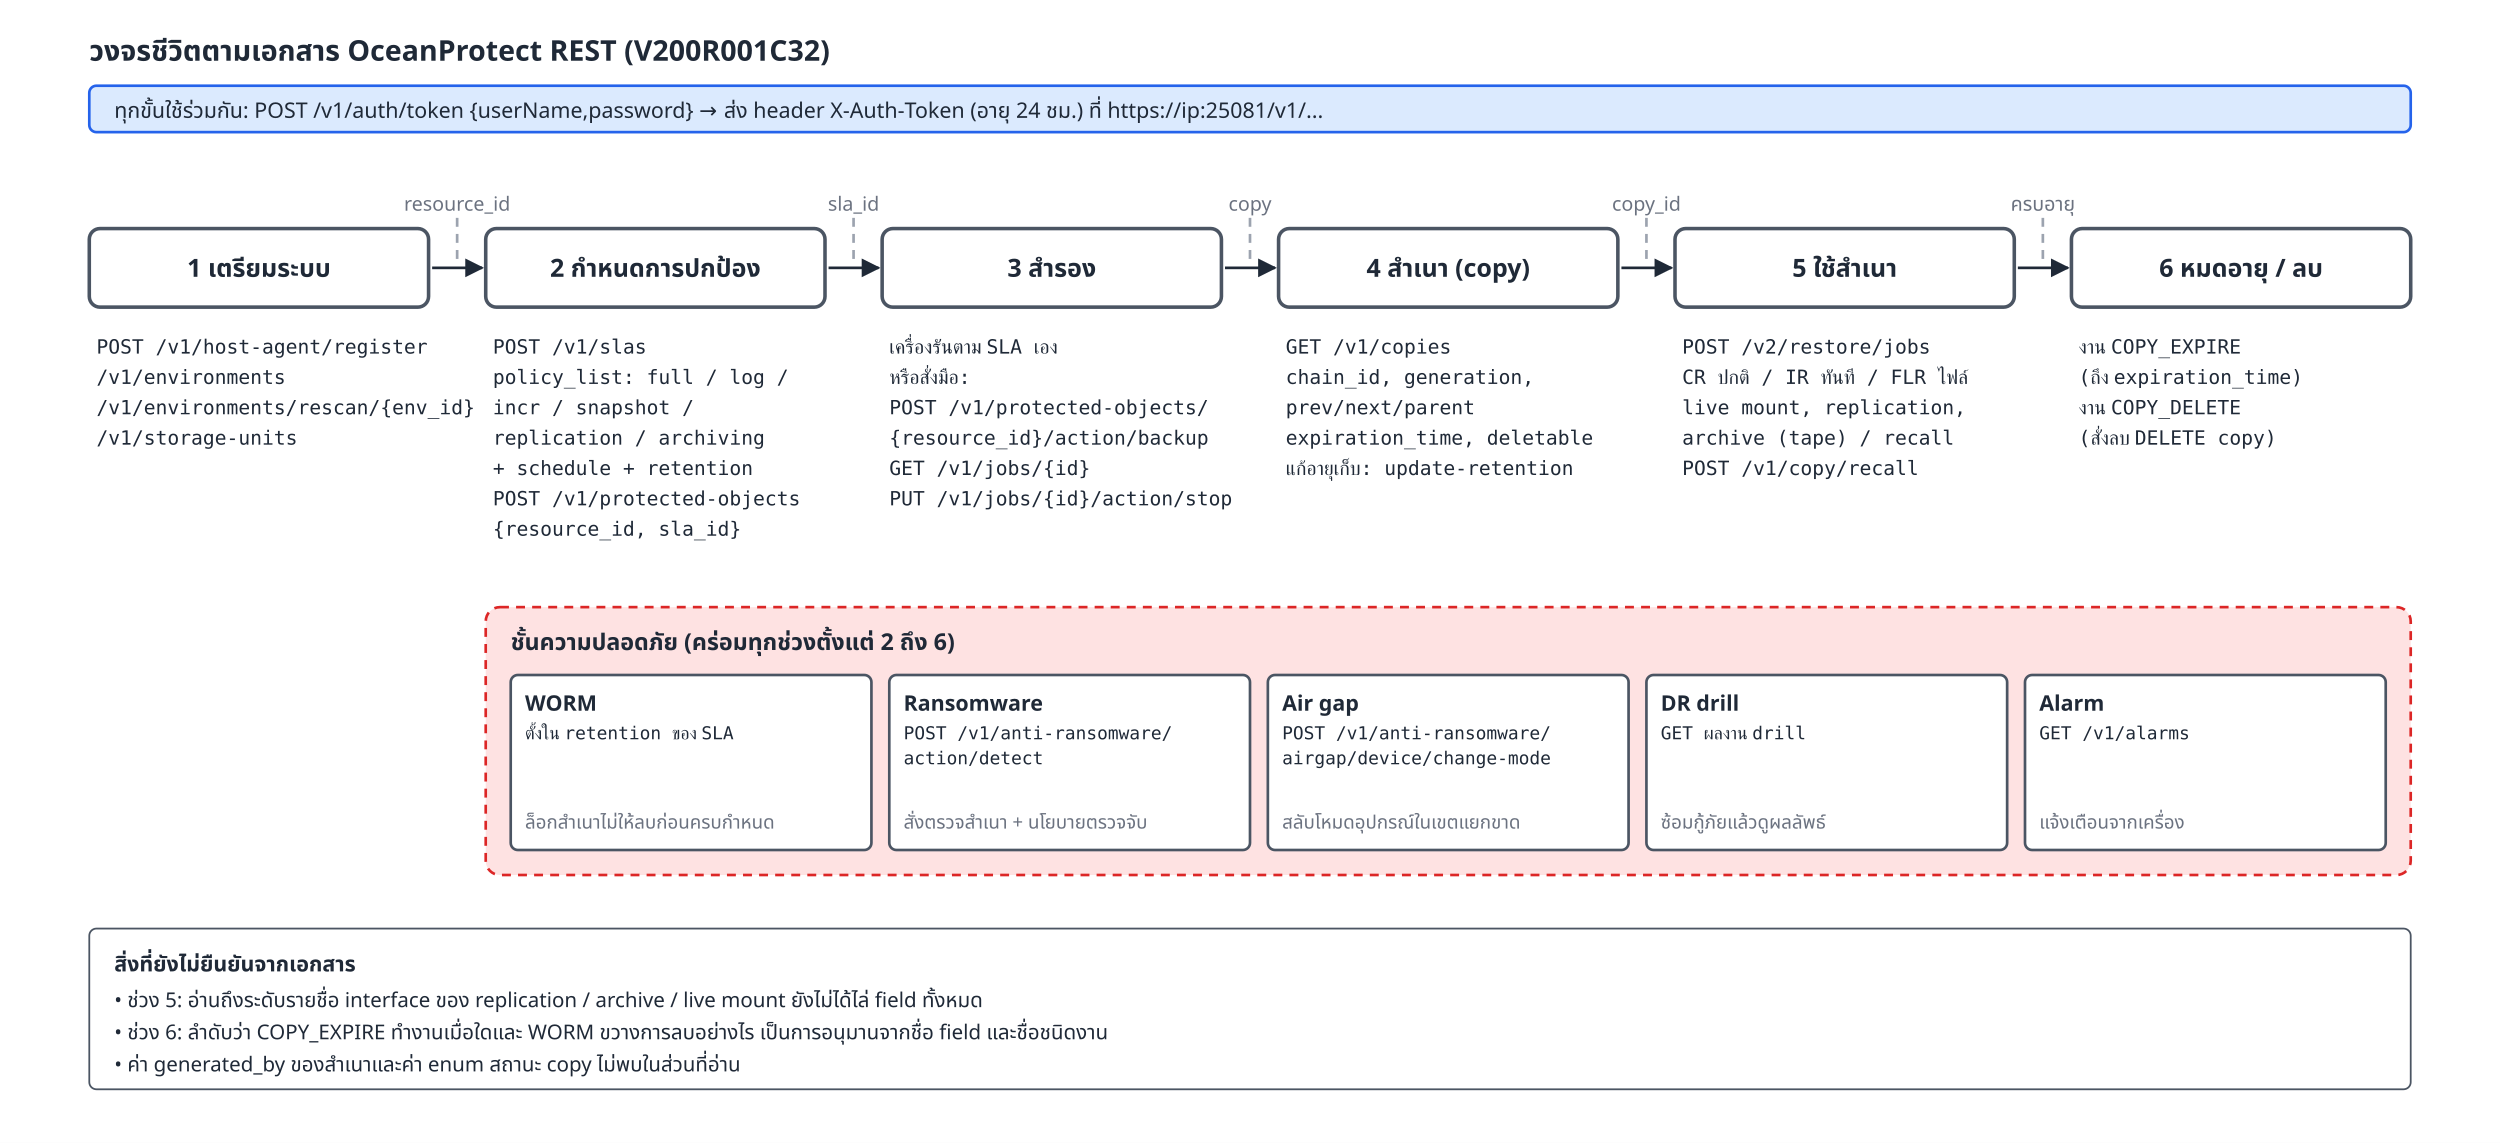
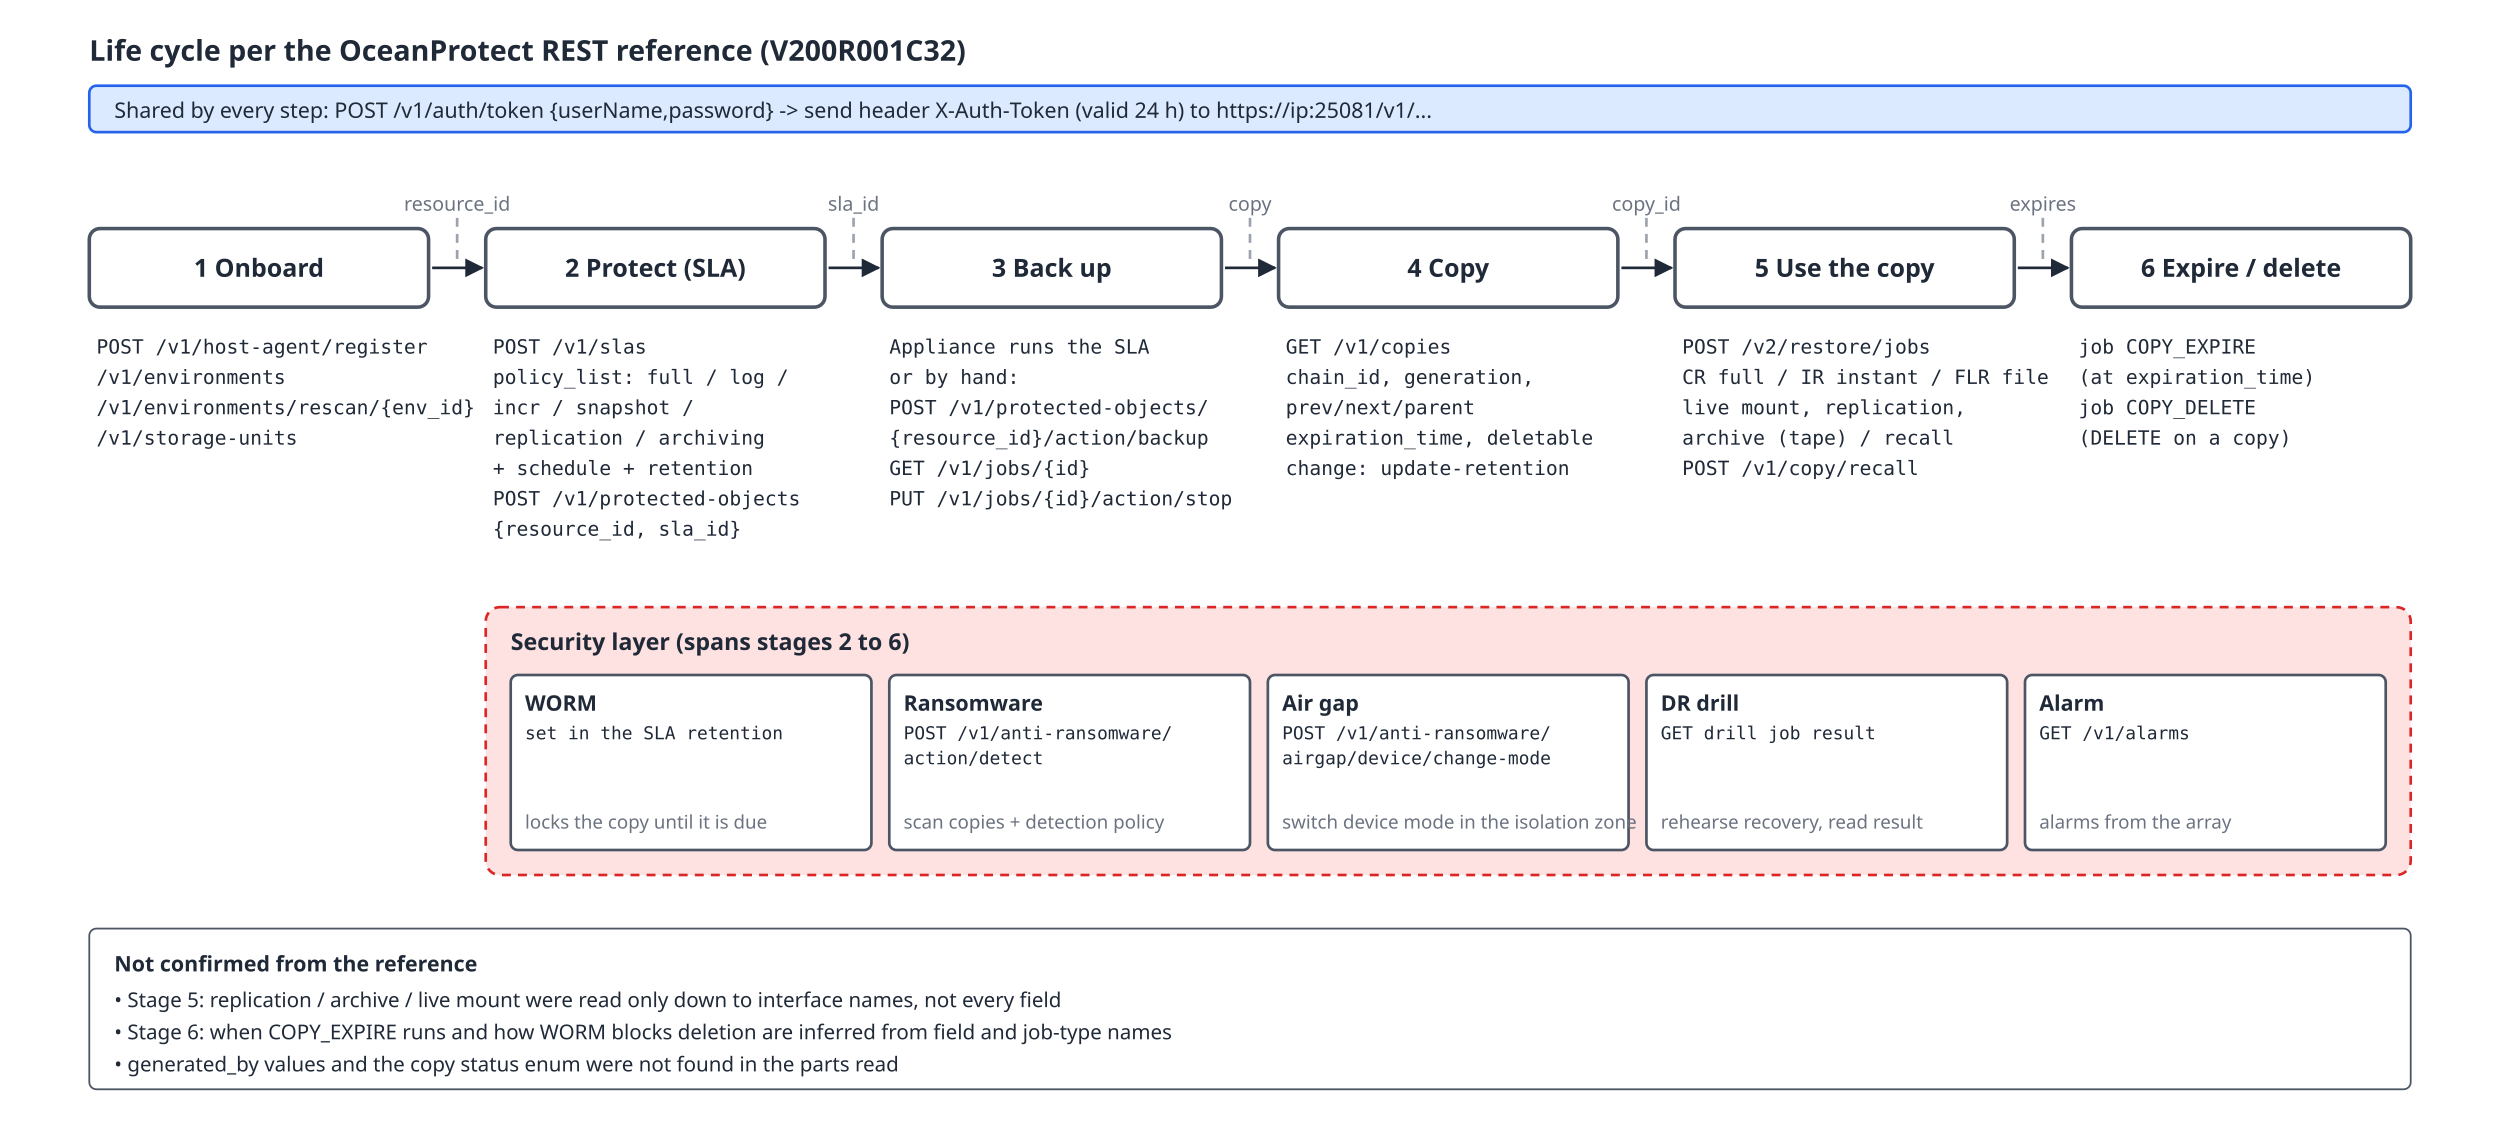
- <svg xmlns="http://www.w3.org/2000/svg" viewBox="0 0 1400 640" width="1400" height="640" role="img" aria-label="วงจรชีวิตของข้อมูลสำรองบน OceanProtect 6 ช่วง จากเตรียมระบบถึงหมดอายุ พร้อม API หลักของแต่ละช่วง">
+ <svg xmlns="http://www.w3.org/2000/svg" viewBox="0 0 1400 640" width="1400" height="640" role="img" aria-label="The six life-cycle stages of backup data on OceanProtect, from onboarding to expiry, with the main APIs of each stage">
  <defs>
    <marker id="a" viewBox="0 0 10 10" refX="9" refY="5" markerWidth="7" markerHeight="7" orient="auto">
      <path d="M0,0 L10,5 L0,10 z" fill="#1f2937" />
    </marker>
  </defs>
  <rect width="1400" height="640" fill="#ffffff" />
-   <text x="50" y="34" font-family="Loma, 'Noto Sans Thai', sans-serif" font-size="16" text-anchor="start" fill="#1f2937" font-weight="bold">วงจรชีวิตตามเอกสาร OceanProtect REST (V200R001C32)</text>
+   <text x="50" y="34" font-family="Loma, 'Noto Sans Thai', sans-serif" font-size="16" text-anchor="start" fill="#1f2937" font-weight="bold">Life cycle per the OceanProtect REST reference (V200R001C32)</text>
  <rect x="50" y="48" width="1300" height="26" rx="4" fill="#dbeafe" stroke="#2563eb" stroke-width="1.5" />
-   <text x="64" y="66" font-family="Loma, 'Noto Sans Thai', sans-serif" font-size="12" text-anchor="start" fill="#1f2937">ทุกขั้นใช้ร่วมกัน:  POST /v1/auth/token {userName,password}  →  ส่ง header X-Auth-Token (อายุ 24 ชม.)  ที่  https://ip:25081/v1/...</text>
+   <text x="64" y="66" font-family="Loma, 'Noto Sans Thai', sans-serif" font-size="12" text-anchor="start" fill="#1f2937">Shared by every step:  POST /v1/auth/token {userName,password}  -&gt;  send header X-Auth-Token (valid 24 h)  to  https://ip:25081/v1/...</text>
  <rect x="50" y="128" width="190" height="44" rx="6" fill="#ffffff" stroke="#4b5563" stroke-width="2" />
-   <text x="145.0" y="155" font-family="Loma, 'Noto Sans Thai', sans-serif" font-size="14" text-anchor="middle" fill="#1f2937" font-weight="bold">1 เตรียมระบบ</text>
+   <text x="145.0" y="155" font-family="Loma, 'Noto Sans Thai', sans-serif" font-size="14" text-anchor="middle" fill="#1f2937" font-weight="bold">1 Onboard</text>
  <text x="54" y="198" font-family="monospace" font-size="11" text-anchor="start" fill="#1f2937">POST /v1/host-agent/register</text>
  <text x="54" y="215" font-family="monospace" font-size="11" text-anchor="start" fill="#1f2937">/v1/environments</text>
  <text x="54" y="232" font-family="monospace" font-size="11" text-anchor="start" fill="#1f2937">/v1/environments/rescan/{env_id}</text>
  <text x="54" y="249" font-family="monospace" font-size="11" text-anchor="start" fill="#1f2937">/v1/storage-units</text>
  <line x1="242" y1="150" x2="270" y2="150" stroke="#1f2937" stroke-width="1.5" marker-end="url(#a)" />
  <text x="256.0" y="118" font-family="Loma, 'Noto Sans Thai', sans-serif" font-size="11" text-anchor="middle" fill="#6b7280">resource_id</text>
  <line x1="256.0" y1="122" x2="256.0" y2="147" stroke="#9ca3af" stroke-width="1.5" stroke-dasharray="5 4" />
  <rect x="272" y="128" width="190" height="44" rx="6" fill="#ffffff" stroke="#4b5563" stroke-width="2" />
-   <text x="367.0" y="155" font-family="Loma, 'Noto Sans Thai', sans-serif" font-size="14" text-anchor="middle" fill="#1f2937" font-weight="bold">2 กำหนดการปกป้อง</text>
+   <text x="367.0" y="155" font-family="Loma, 'Noto Sans Thai', sans-serif" font-size="14" text-anchor="middle" fill="#1f2937" font-weight="bold">2 Protect (SLA)</text>
  <text x="276" y="198" font-family="monospace" font-size="11" text-anchor="start" fill="#1f2937">POST /v1/slas</text>
  <text x="276" y="215" font-family="monospace" font-size="11" text-anchor="start" fill="#1f2937">  policy_list: full / log /</text>
  <text x="276" y="232" font-family="monospace" font-size="11" text-anchor="start" fill="#1f2937">  incr / snapshot /</text>
  <text x="276" y="249" font-family="monospace" font-size="11" text-anchor="start" fill="#1f2937">  replication / archiving</text>
  <text x="276" y="266" font-family="monospace" font-size="11" text-anchor="start" fill="#1f2937">  + schedule + retention</text>
  <text x="276" y="283" font-family="monospace" font-size="11" text-anchor="start" fill="#1f2937">POST /v1/protected-objects</text>
  <text x="276" y="300" font-family="monospace" font-size="11" text-anchor="start" fill="#1f2937">  {resource_id, sla_id}</text>
  <line x1="464" y1="150" x2="492" y2="150" stroke="#1f2937" stroke-width="1.5" marker-end="url(#a)" />
  <text x="478.0" y="118" font-family="Loma, 'Noto Sans Thai', sans-serif" font-size="11" text-anchor="middle" fill="#6b7280">sla_id</text>
  <line x1="478.0" y1="122" x2="478.0" y2="147" stroke="#9ca3af" stroke-width="1.5" stroke-dasharray="5 4" />
  <rect x="494" y="128" width="190" height="44" rx="6" fill="#ffffff" stroke="#4b5563" stroke-width="2" />
-   <text x="589.0" y="155" font-family="Loma, 'Noto Sans Thai', sans-serif" font-size="14" text-anchor="middle" fill="#1f2937" font-weight="bold">3 สำรอง</text>
-   <text x="498" y="198" font-family="monospace" font-size="11" text-anchor="start" fill="#1f2937">เครื่องรันตาม SLA เอง</text>
-   <text x="498" y="215" font-family="monospace" font-size="11" text-anchor="start" fill="#1f2937">หรือสั่งมือ:</text>
+   <text x="589.0" y="155" font-family="Loma, 'Noto Sans Thai', sans-serif" font-size="14" text-anchor="middle" fill="#1f2937" font-weight="bold">3 Back up</text>
+   <text x="498" y="198" font-family="monospace" font-size="11" text-anchor="start" fill="#1f2937">Appliance runs the SLA</text>
+   <text x="498" y="215" font-family="monospace" font-size="11" text-anchor="start" fill="#1f2937">or by hand:</text>
  <text x="498" y="232" font-family="monospace" font-size="11" text-anchor="start" fill="#1f2937">POST /v1/protected-objects/</text>
  <text x="498" y="249" font-family="monospace" font-size="11" text-anchor="start" fill="#1f2937">  {resource_id}/action/backup</text>
  <text x="498" y="266" font-family="monospace" font-size="11" text-anchor="start" fill="#1f2937">GET /v1/jobs/{id}</text>
  <text x="498" y="283" font-family="monospace" font-size="11" text-anchor="start" fill="#1f2937">PUT /v1/jobs/{id}/action/stop</text>
  <line x1="686" y1="150" x2="714" y2="150" stroke="#1f2937" stroke-width="1.5" marker-end="url(#a)" />
  <text x="700.0" y="118" font-family="Loma, 'Noto Sans Thai', sans-serif" font-size="11" text-anchor="middle" fill="#6b7280">copy</text>
  <line x1="700.0" y1="122" x2="700.0" y2="147" stroke="#9ca3af" stroke-width="1.5" stroke-dasharray="5 4" />
  <rect x="716" y="128" width="190" height="44" rx="6" fill="#ffffff" stroke="#4b5563" stroke-width="2" />
-   <text x="811.0" y="155" font-family="Loma, 'Noto Sans Thai', sans-serif" font-size="14" text-anchor="middle" fill="#1f2937" font-weight="bold">4 สำเนา (copy)</text>
+   <text x="811.0" y="155" font-family="Loma, 'Noto Sans Thai', sans-serif" font-size="14" text-anchor="middle" fill="#1f2937" font-weight="bold">4 Copy</text>
  <text x="720" y="198" font-family="monospace" font-size="11" text-anchor="start" fill="#1f2937">GET /v1/copies</text>
  <text x="720" y="215" font-family="monospace" font-size="11" text-anchor="start" fill="#1f2937">  chain_id, generation,</text>
  <text x="720" y="232" font-family="monospace" font-size="11" text-anchor="start" fill="#1f2937">  prev/next/parent</text>
  <text x="720" y="249" font-family="monospace" font-size="11" text-anchor="start" fill="#1f2937">  expiration_time, deletable</text>
-   <text x="720" y="266" font-family="monospace" font-size="11" text-anchor="start" fill="#1f2937">แก้อายุเก็บ: update-retention</text>
+   <text x="720" y="266" font-family="monospace" font-size="11" text-anchor="start" fill="#1f2937">change: update-retention</text>
  <line x1="908" y1="150" x2="936" y2="150" stroke="#1f2937" stroke-width="1.5" marker-end="url(#a)" />
  <text x="922.0" y="118" font-family="Loma, 'Noto Sans Thai', sans-serif" font-size="11" text-anchor="middle" fill="#6b7280">copy_id</text>
  <line x1="922.0" y1="122" x2="922.0" y2="147" stroke="#9ca3af" stroke-width="1.5" stroke-dasharray="5 4" />
  <rect x="938" y="128" width="190" height="44" rx="6" fill="#ffffff" stroke="#4b5563" stroke-width="2" />
-   <text x="1033.0" y="155" font-family="Loma, 'Noto Sans Thai', sans-serif" font-size="14" text-anchor="middle" fill="#1f2937" font-weight="bold">5 ใช้สำเนา</text>
+   <text x="1033.0" y="155" font-family="Loma, 'Noto Sans Thai', sans-serif" font-size="14" text-anchor="middle" fill="#1f2937" font-weight="bold">5 Use the copy</text>
  <text x="942" y="198" font-family="monospace" font-size="11" text-anchor="start" fill="#1f2937">POST /v2/restore/jobs</text>
-   <text x="942" y="215" font-family="monospace" font-size="11" text-anchor="start" fill="#1f2937">  CR ปกติ / IR ทันที / FLR ไฟล์</text>
+   <text x="942" y="215" font-family="monospace" font-size="11" text-anchor="start" fill="#1f2937">  CR full / IR instant / FLR file</text>
  <text x="942" y="232" font-family="monospace" font-size="11" text-anchor="start" fill="#1f2937">live mount, replication,</text>
  <text x="942" y="249" font-family="monospace" font-size="11" text-anchor="start" fill="#1f2937">archive (tape) / recall</text>
  <text x="942" y="266" font-family="monospace" font-size="11" text-anchor="start" fill="#1f2937">POST /v1/copy/recall</text>
  <line x1="1130" y1="150" x2="1158" y2="150" stroke="#1f2937" stroke-width="1.5" marker-end="url(#a)" />
-   <text x="1144.0" y="118" font-family="Loma, 'Noto Sans Thai', sans-serif" font-size="11" text-anchor="middle" fill="#6b7280">ครบอายุ</text>
+   <text x="1144.0" y="118" font-family="Loma, 'Noto Sans Thai', sans-serif" font-size="11" text-anchor="middle" fill="#6b7280">expires</text>
  <line x1="1144.0" y1="122" x2="1144.0" y2="147" stroke="#9ca3af" stroke-width="1.5" stroke-dasharray="5 4" />
  <rect x="1160" y="128" width="190" height="44" rx="6" fill="#ffffff" stroke="#4b5563" stroke-width="2" />
-   <text x="1255.0" y="155" font-family="Loma, 'Noto Sans Thai', sans-serif" font-size="14" text-anchor="middle" fill="#1f2937" font-weight="bold">6 หมดอายุ / ลบ</text>
-   <text x="1164" y="198" font-family="monospace" font-size="11" text-anchor="start" fill="#1f2937">งาน COPY_EXPIRE</text>
-   <text x="1164" y="215" font-family="monospace" font-size="11" text-anchor="start" fill="#1f2937">  (ถึง expiration_time)</text>
-   <text x="1164" y="232" font-family="monospace" font-size="11" text-anchor="start" fill="#1f2937">งาน COPY_DELETE</text>
-   <text x="1164" y="249" font-family="monospace" font-size="11" text-anchor="start" fill="#1f2937">  (สั่งลบ DELETE copy)</text>
+   <text x="1255.0" y="155" font-family="Loma, 'Noto Sans Thai', sans-serif" font-size="14" text-anchor="middle" fill="#1f2937" font-weight="bold">6 Expire / delete</text>
+   <text x="1164" y="198" font-family="monospace" font-size="11" text-anchor="start" fill="#1f2937">job COPY_EXPIRE</text>
+   <text x="1164" y="215" font-family="monospace" font-size="11" text-anchor="start" fill="#1f2937">  (at expiration_time)</text>
+   <text x="1164" y="232" font-family="monospace" font-size="11" text-anchor="start" fill="#1f2937">job COPY_DELETE</text>
+   <text x="1164" y="249" font-family="monospace" font-size="11" text-anchor="start" fill="#1f2937">  (DELETE on a copy)</text>
  <rect x="272" y="340" width="1078" height="150" rx="8" fill="#fee2e2" stroke="#dc2626" stroke-width="1.5" stroke-dasharray="5 4" />
-   <text x="286" y="364" font-family="Loma, 'Noto Sans Thai', sans-serif" font-size="13" text-anchor="start" fill="#1f2937" font-weight="bold">ชั้นความปลอดภัย (คร่อมทุกช่วงตั้งแต่ 2 ถึง 6)</text>
+   <text x="286" y="364" font-family="Loma, 'Noto Sans Thai', sans-serif" font-size="13" text-anchor="start" fill="#1f2937" font-weight="bold">Security layer (spans stages 2 to 6)</text>
  <rect x="286.0" y="378" width="202.0" height="98" rx="4" fill="#ffffff" stroke="#4b5563" stroke-width="1.5" />
  <text x="294.0" y="398" font-family="Loma, 'Noto Sans Thai', sans-serif" font-size="12" text-anchor="start" fill="#1f2937" font-weight="bold">WORM</text>
-   <text x="294.0" y="414" font-family="monospace" font-size="10" text-anchor="start" fill="#1f2937">ตั้งใน retention ของ SLA</text>
-   <text x="294.0" y="464" font-family="Loma, 'Noto Sans Thai', sans-serif" font-size="10.5" text-anchor="start" fill="#6b7280">ล็อกสำเนาไม่ให้ลบก่อนครบกำหนด</text>
+   <text x="294.0" y="414" font-family="monospace" font-size="10" text-anchor="start" fill="#1f2937">set in the SLA retention</text>
+   <text x="294.0" y="464" font-family="Loma, 'Noto Sans Thai', sans-serif" font-size="10.5" text-anchor="start" fill="#6b7280">locks the copy until it is due</text>
  <rect x="498.0" y="378" width="202.0" height="98" rx="4" fill="#ffffff" stroke="#4b5563" stroke-width="1.5" />
  <text x="506.0" y="398" font-family="Loma, 'Noto Sans Thai', sans-serif" font-size="12" text-anchor="start" fill="#1f2937" font-weight="bold">Ransomware</text>
  <text x="506.0" y="414" font-family="monospace" font-size="10" text-anchor="start" fill="#1f2937">POST /v1/anti-ransomware/</text>
  <text x="506.0" y="428" font-family="monospace" font-size="10" text-anchor="start" fill="#1f2937">action/detect</text>
-   <text x="506.0" y="464" font-family="Loma, 'Noto Sans Thai', sans-serif" font-size="10.5" text-anchor="start" fill="#6b7280">สั่งตรวจสำเนา + นโยบายตรวจจับ</text>
+   <text x="506.0" y="464" font-family="Loma, 'Noto Sans Thai', sans-serif" font-size="10.5" text-anchor="start" fill="#6b7280">scan copies + detection policy</text>
  <rect x="710.0" y="378" width="202.0" height="98" rx="4" fill="#ffffff" stroke="#4b5563" stroke-width="1.5" />
  <text x="718.0" y="398" font-family="Loma, 'Noto Sans Thai', sans-serif" font-size="12" text-anchor="start" fill="#1f2937" font-weight="bold">Air gap</text>
  <text x="718.0" y="414" font-family="monospace" font-size="10" text-anchor="start" fill="#1f2937">POST /v1/anti-ransomware/</text>
  <text x="718.0" y="428" font-family="monospace" font-size="10" text-anchor="start" fill="#1f2937">airgap/device/change-mode</text>
-   <text x="718.0" y="464" font-family="Loma, 'Noto Sans Thai', sans-serif" font-size="10.5" text-anchor="start" fill="#6b7280">สลับโหมดอุปกรณ์ในเขตแยกขาด</text>
+   <text x="718.0" y="464" font-family="Loma, 'Noto Sans Thai', sans-serif" font-size="10.5" text-anchor="start" fill="#6b7280">switch device mode in the isolation zone</text>
  <rect x="922.0" y="378" width="202.0" height="98" rx="4" fill="#ffffff" stroke="#4b5563" stroke-width="1.5" />
  <text x="930.0" y="398" font-family="Loma, 'Noto Sans Thai', sans-serif" font-size="12" text-anchor="start" fill="#1f2937" font-weight="bold">DR drill</text>
-   <text x="930.0" y="414" font-family="monospace" font-size="10" text-anchor="start" fill="#1f2937">GET ผลงาน drill</text>
-   <text x="930.0" y="464" font-family="Loma, 'Noto Sans Thai', sans-serif" font-size="10.5" text-anchor="start" fill="#6b7280">ซ้อมกู้ภัยแล้วดูผลลัพธ์</text>
+   <text x="930.0" y="414" font-family="monospace" font-size="10" text-anchor="start" fill="#1f2937">GET drill job result</text>
+   <text x="930.0" y="464" font-family="Loma, 'Noto Sans Thai', sans-serif" font-size="10.5" text-anchor="start" fill="#6b7280">rehearse recovery, read result</text>
  <rect x="1134.0" y="378" width="202.0" height="98" rx="4" fill="#ffffff" stroke="#4b5563" stroke-width="1.5" />
  <text x="1142.0" y="398" font-family="Loma, 'Noto Sans Thai', sans-serif" font-size="12" text-anchor="start" fill="#1f2937" font-weight="bold">Alarm</text>
  <text x="1142.0" y="414" font-family="monospace" font-size="10" text-anchor="start" fill="#1f2937">GET /v1/alarms</text>
-   <text x="1142.0" y="464" font-family="Loma, 'Noto Sans Thai', sans-serif" font-size="10.5" text-anchor="start" fill="#6b7280">แจ้งเตือนจากเครื่อง</text>
+   <text x="1142.0" y="464" font-family="Loma, 'Noto Sans Thai', sans-serif" font-size="10.5" text-anchor="start" fill="#6b7280">alarms from the array</text>
  <rect x="50" y="520" width="1300" height="90" rx="4" fill="#ffffff" stroke="#4b5563" stroke-width="1" />
-   <text x="64" y="544" font-family="Loma, 'Noto Sans Thai', sans-serif" font-size="12" text-anchor="start" fill="#1f2937" font-weight="bold">สิ่งที่ยังไม่ยืนยันจากเอกสาร</text>
-   <text x="64" y="564" font-family="Loma, 'Noto Sans Thai', sans-serif" font-size="11.5" text-anchor="start" fill="#1f2937">• ช่วง 5: อ่านถึงระดับรายชื่อ interface ของ replication / archive / live mount ยังไม่ได้ไล่ field ทั้งหมด</text>
-   <text x="64" y="582" font-family="Loma, 'Noto Sans Thai', sans-serif" font-size="11.5" text-anchor="start" fill="#1f2937">• ช่วง 6: ลำดับว่า COPY_EXPIRE ทำงานเมื่อใดและ WORM ขวางการลบอย่างไร เป็นการอนุมานจากชื่อ field และชื่อชนิดงาน</text>
-   <text x="64" y="600" font-family="Loma, 'Noto Sans Thai', sans-serif" font-size="11.5" text-anchor="start" fill="#1f2937">• ค่า generated_by ของสำเนาและค่า enum สถานะ copy ไม่พบในส่วนที่อ่าน</text>
+   <text x="64" y="544" font-family="Loma, 'Noto Sans Thai', sans-serif" font-size="12" text-anchor="start" fill="#1f2937" font-weight="bold">Not confirmed from the reference</text>
+   <text x="64" y="564" font-family="Loma, 'Noto Sans Thai', sans-serif" font-size="11.5" text-anchor="start" fill="#1f2937">• Stage 5: replication / archive / live mount were read only down to interface names, not every field</text>
+   <text x="64" y="582" font-family="Loma, 'Noto Sans Thai', sans-serif" font-size="11.5" text-anchor="start" fill="#1f2937">• Stage 6: when COPY_EXPIRE runs and how WORM blocks deletion are inferred from field and job-type names</text>
+   <text x="64" y="600" font-family="Loma, 'Noto Sans Thai', sans-serif" font-size="11.5" text-anchor="start" fill="#1f2937">• generated_by values and the copy status enum were not found in the parts read</text>
</svg>
